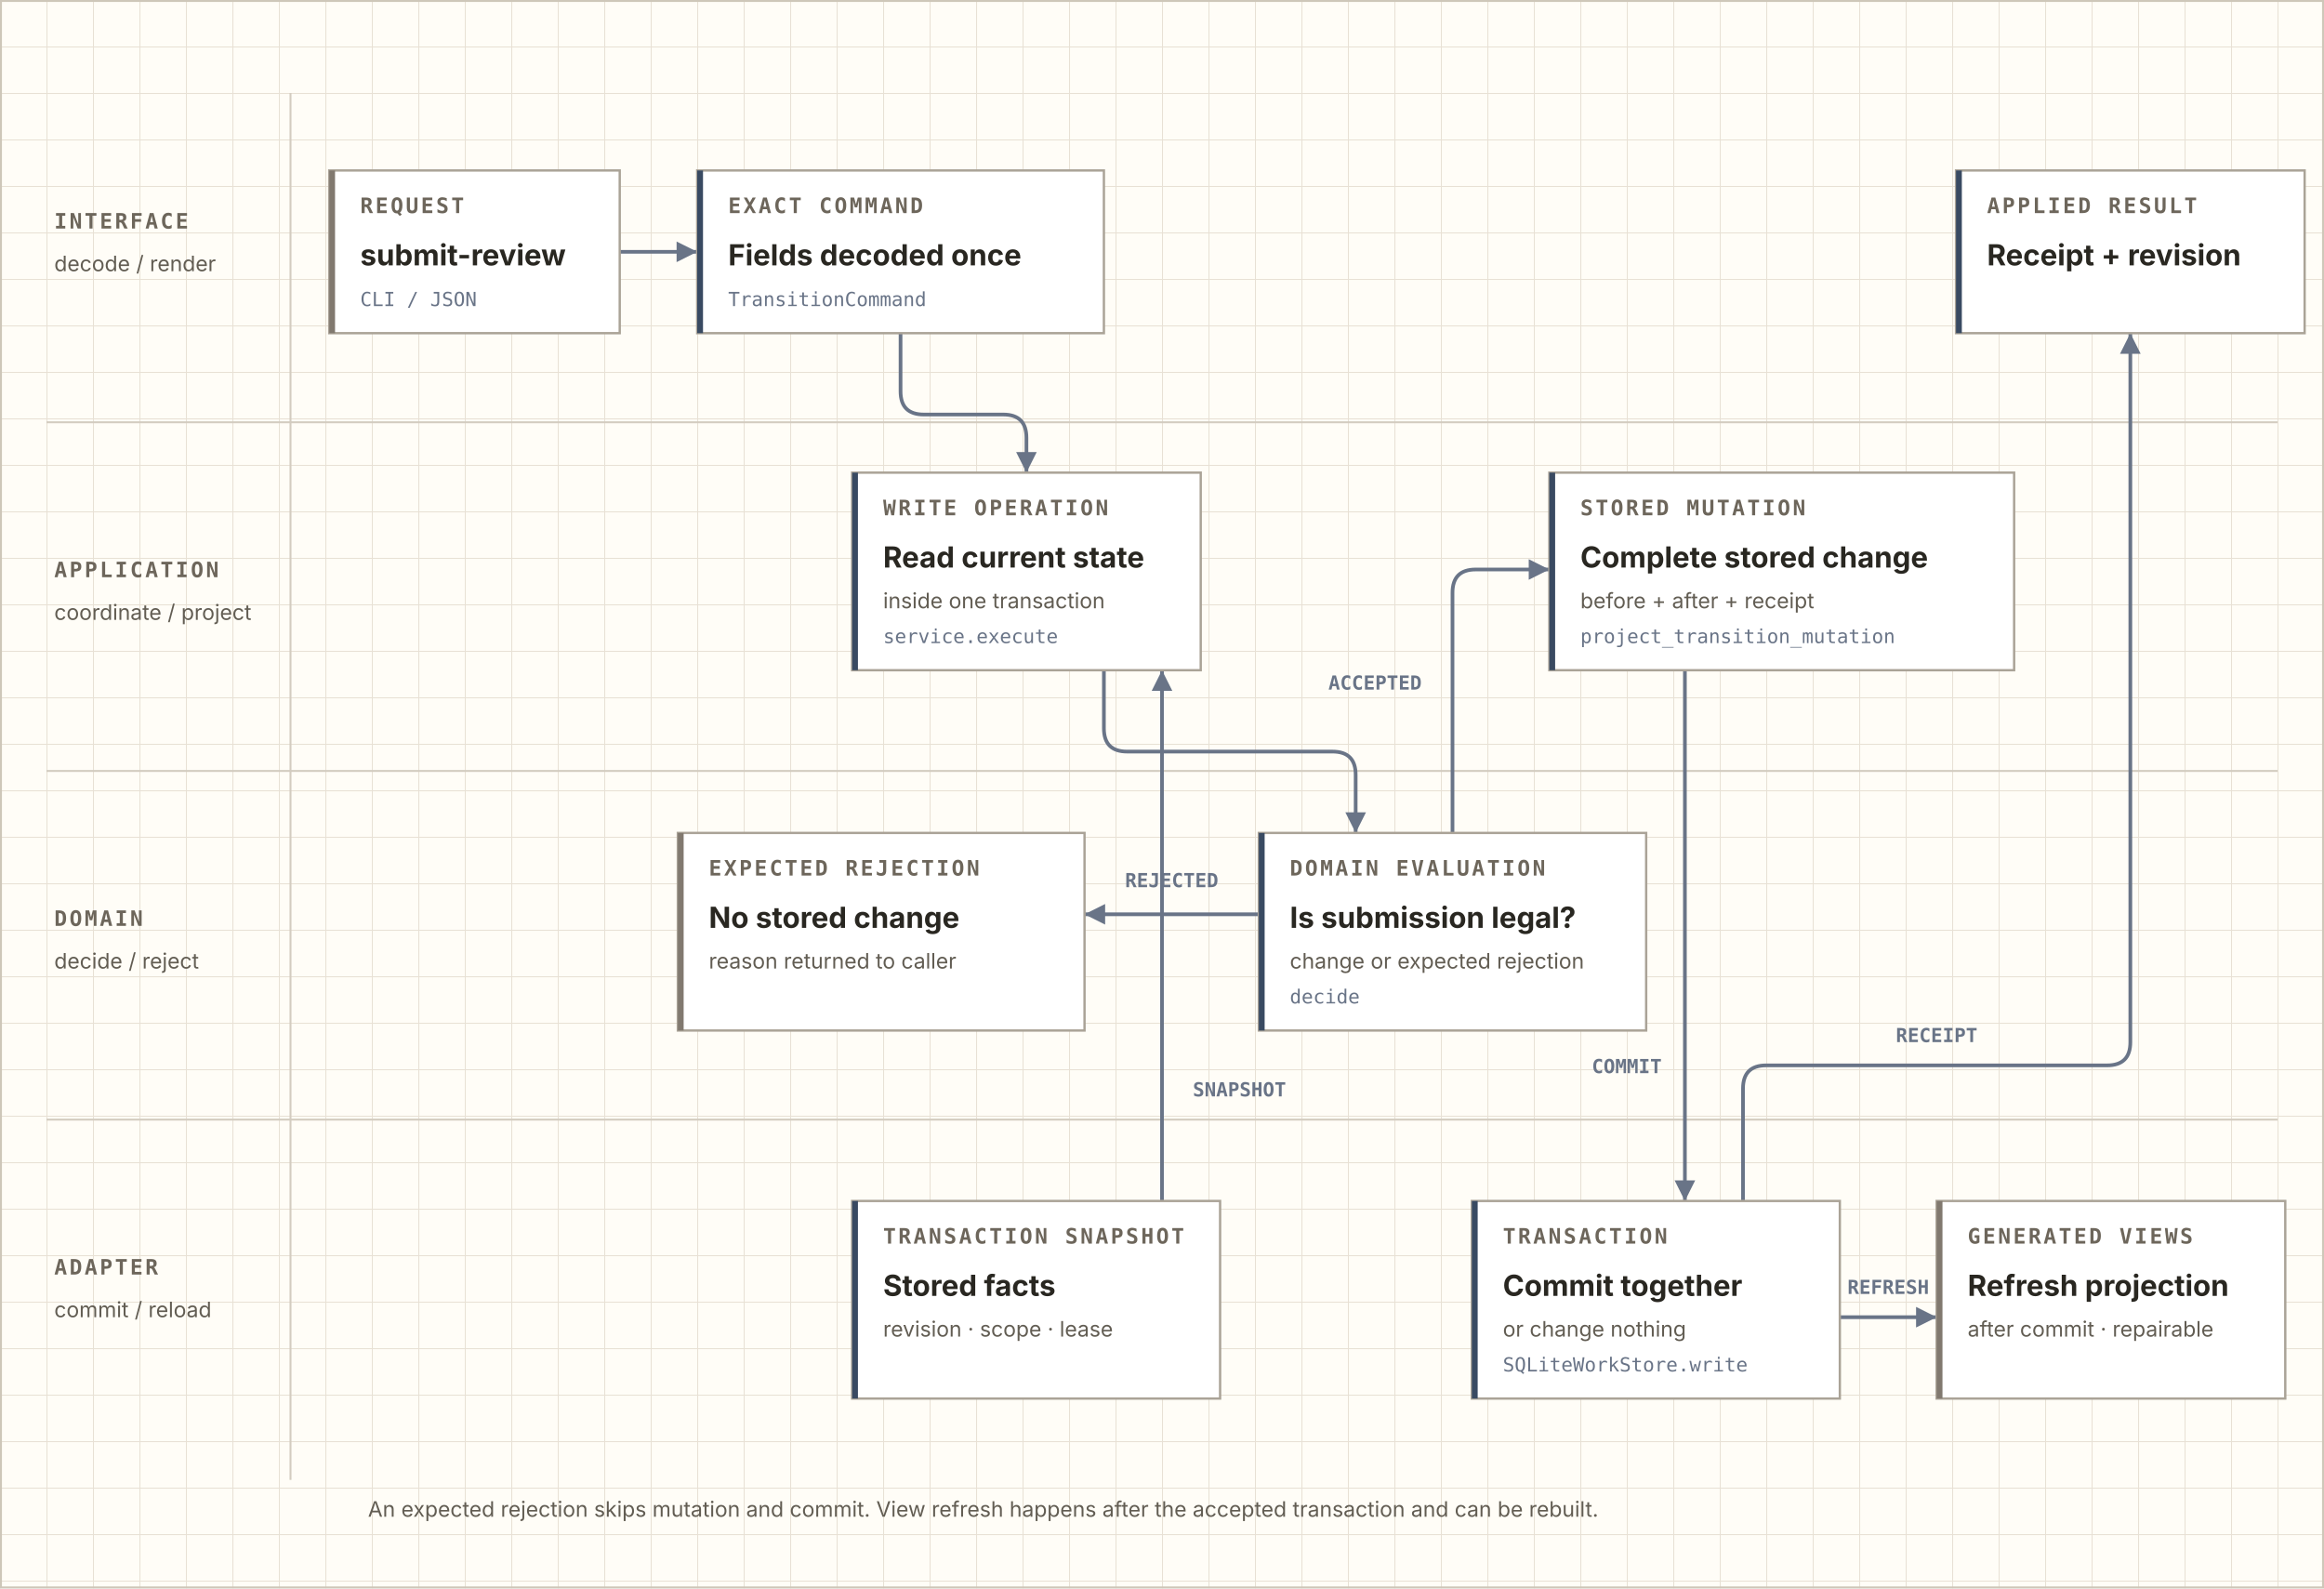
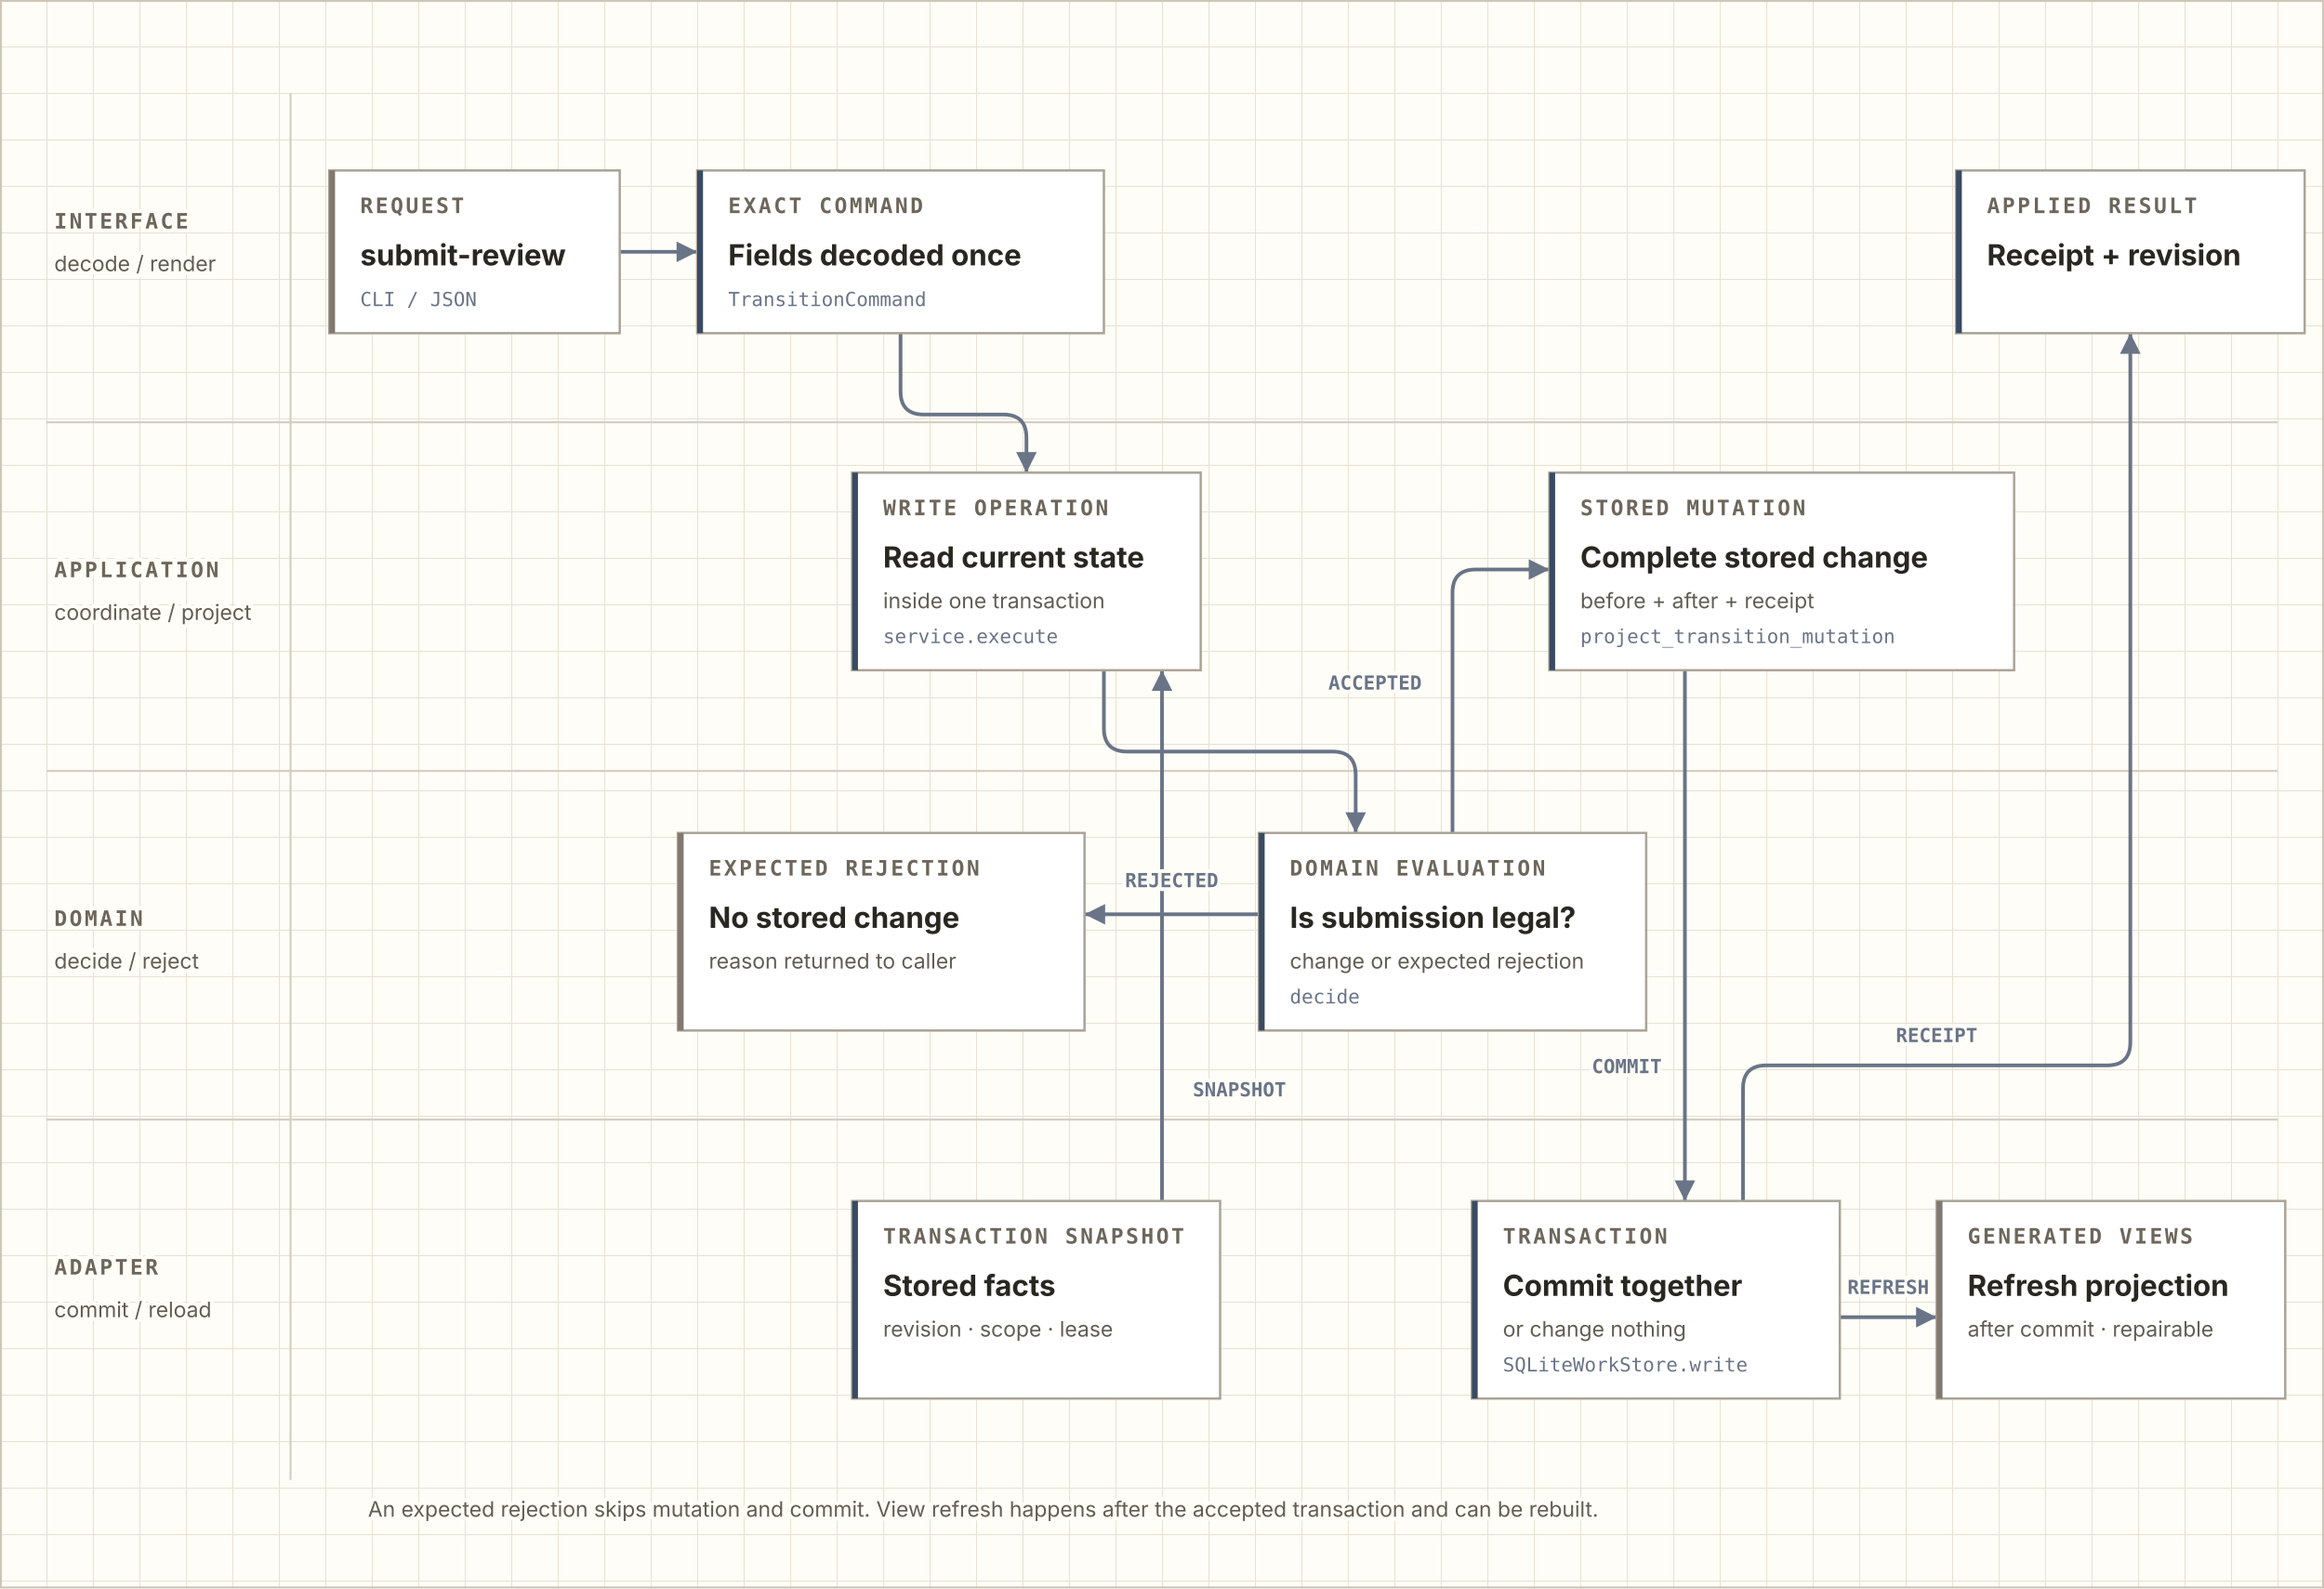
<svg xmlns="http://www.w3.org/2000/svg" role="img" aria-labelledby="title description" viewBox="0 0 1200 820">
  <defs>
    <pattern id="grid" width="24" height="24" patternUnits="userSpaceOnUse">
      <path d="M24 0H0V24" fill="none" stroke="#e8e1d5" stroke-width="1" />
    </pattern>
    <marker id="arrow" viewBox="0 0 10 10" refX="9" refY="5" markerWidth="7" markerHeight="7" orient="auto">
      <path d="M1 1L9 5L1 9Z" fill="#697487" />
    </marker>
    <style>
      text { font-family: ui-sans-serif, system-ui, -apple-system, BlinkMacSystemFont, "Segoe UI", sans-serif; fill: #292721; }
      .section-label, .box-label, .box-meta, .connector-label, .note-meta { font-family: ui-monospace, SFMono-Regular, Menlo, monospace; }
      .section-label, .box-label { font-size: 11px; font-weight: 700; letter-spacing: 0.11em; fill: #6d665b; }
      .section-subtitle { font-size: 11px; fill: #625d53; }
      .guide { stroke: #d3ccc0; stroke-width: 1; }
      .connector { fill: none; stroke: #697487; stroke-width: 1.9; stroke-linecap: round; }
      .connector-label { font-size: 10px; font-weight: 700; fill: #697487; }
      .box { fill: #fff; stroke: #aaa397; stroke-width: 1.2; }
      .box-title { font-size: 15px; font-weight: 700; }
      .box-body { font-size: 11px; fill: #625d53; }
      .box-meta { font-size: 10px; fill: #697487; }
      .note { fill: #625d53; }
      .note-meta { font-weight: 700; letter-spacing: 0.08em; fill: #6d665b; }
+       .canvas-text { paint-order: stroke fill; stroke: #fffdf7; stroke-width: 4px; stroke-linejoin: round; }
    </style>
  </defs>
  <rect width="1200" height="820" fill="#fffdf7" />
  <rect width="1200" height="820" fill="url(#grid)" />
-   <text x="28" y="118" class="section-label">INTERFACE</text>
-   <text x="28" y="140" class="section-subtitle">decode / render</text>
-   <text x="28" y="298" class="section-label">APPLICATION</text>
-   <text x="28" y="320" class="section-subtitle">coordinate / project</text>
-   <text x="28" y="478" class="section-label">DOMAIN</text>
-   <text x="28" y="500" class="section-subtitle">decide / reject</text>
-   <text x="28" y="658" class="section-label">ADAPTER</text>
-   <text x="28" y="680" class="section-subtitle">commit / reload</text>
+   <rect x="0.5" y="0.5" width="1199" height="819" fill="none" stroke="#cec7b9" />
  <line x1="150" y1="48" x2="150" y2="764" class="guide" />
  <line x1="24" y1="218" x2="1176" y2="218" class="guide" />
  <line x1="24" y1="398" x2="1176" y2="398" class="guide" />
  <line x1="24" y1="578" x2="1176" y2="578" class="guide" />
  <path d="M320 130L360 130" class="connector" marker-end="url(#arrow)" />
  <path d="M465 172L465 202Q465 214 477 214L518 214Q530 214 530 226L530 244" class="connector" marker-end="url(#arrow)" />
  <path d="M600 620L600 346" class="connector" marker-end="url(#arrow)" />
-   <text x="640" y="566" text-anchor="middle" class="connector-label">SNAPSHOT</text>
  <path d="M570 346L570 376Q570 388 582 388L688 388Q700 388 700 400L700 430" class="connector" marker-end="url(#arrow)" />
  <path d="M650 472L560 472" class="connector" marker-end="url(#arrow)" />
-   <text x="605" y="458" text-anchor="middle" class="connector-label">REJECTED</text>
  <path d="M750 430L750 306Q750 294 762 294L800 294" class="connector" marker-end="url(#arrow)" />
-   <text x="710" y="356" text-anchor="middle" class="connector-label">ACCEPTED</text>
  <path d="M870 346L870 620" class="connector" marker-end="url(#arrow)" />
-   <text x="840" y="554" text-anchor="middle" class="connector-label">COMMIT</text>
  <path d="M900 620L900 562Q900 550 912 550L1088 550Q1100 550 1100 538L1100 172" class="connector" marker-end="url(#arrow)" />
-   <text x="1000" y="538" text-anchor="middle" class="connector-label">RECEIPT</text>
  <path d="M950 680L1000 680" class="connector" marker-end="url(#arrow)" />
-   <text x="975" y="668" text-anchor="middle" class="connector-label">REFRESH</text>
  <rect x="170" y="88" width="150" height="84" class="box" />
  <rect x="170" y="88" width="3" height="84" fill="#81796f" />
+   <rect x="360" y="88" width="210" height="84" class="box" />
+   <rect x="360" y="88" width="3" height="84" fill="#394a62" />
+   <rect x="1010" y="88" width="180" height="84" class="box" />
+   <rect x="1010" y="88" width="3" height="84" fill="#394a62" />
+   <rect x="440" y="244" width="180" height="102" class="box" />
+   <rect x="440" y="244" width="3" height="102" fill="#394a62" />
+   <rect x="800" y="244" width="240" height="102" class="box" />
+   <rect x="800" y="244" width="3" height="102" fill="#394a62" />
+   <rect x="350" y="430" width="210" height="102" class="box" />
+   <rect x="350" y="430" width="3" height="102" fill="#81796f" />
+   <rect x="650" y="430" width="200" height="102" class="box" />
+   <rect x="650" y="430" width="3" height="102" fill="#394a62" />
+   <rect x="440" y="620" width="190" height="102" class="box" />
+   <rect x="440" y="620" width="3" height="102" fill="#394a62" />
+   <rect x="760" y="620" width="190" height="102" class="box" />
+   <rect x="760" y="620" width="3" height="102" fill="#394a62" />
+   <rect x="1000" y="620" width="180" height="102" class="box" />
+   <rect x="1000" y="620" width="3" height="102" fill="#81796f" />
+   <text x="28" y="118" class="section-label canvas-text">INTERFACE</text>
+   <text x="28" y="140" class="section-subtitle canvas-text">decode / render</text>
+   <text x="28" y="298" class="section-label canvas-text">APPLICATION</text>
+   <text x="28" y="320" class="section-subtitle canvas-text">coordinate / project</text>
+   <text x="28" y="478" class="section-label canvas-text">DOMAIN</text>
+   <text x="28" y="500" class="section-subtitle canvas-text">decide / reject</text>
+   <text x="28" y="658" class="section-label canvas-text">ADAPTER</text>
+   <text x="28" y="680" class="section-subtitle canvas-text">commit / reload</text>
+   <text x="640" y="566" text-anchor="middle" class="connector-label canvas-text">SNAPSHOT</text>
+   <text x="605" y="458" text-anchor="middle" class="connector-label canvas-text">REJECTED</text>
+   <text x="710" y="356" text-anchor="middle" class="connector-label canvas-text">ACCEPTED</text>
+   <text x="840" y="554" text-anchor="middle" class="connector-label canvas-text">COMMIT</text>
+   <text x="1000" y="538" text-anchor="middle" class="connector-label canvas-text">RECEIPT</text>
+   <text x="975" y="668" text-anchor="middle" class="connector-label canvas-text">REFRESH</text>
  <text x="186" y="110" class="box-label">REQUEST</text>
  <text x="186" y="137" class="box-title">submit-review</text>
  <text x="186" y="158" class="box-meta">CLI / JSON</text>
-   <rect x="360" y="88" width="210" height="84" class="box" />
-   <rect x="360" y="88" width="3" height="84" fill="#394a62" />
  <text x="376" y="110" class="box-label">EXACT COMMAND</text>
  <text x="376" y="137" class="box-title">Fields decoded once</text>
  <text x="376" y="158" class="box-meta">TransitionCommand</text>
-   <rect x="1010" y="88" width="180" height="84" class="box" />
-   <rect x="1010" y="88" width="3" height="84" fill="#394a62" />
  <text x="1026" y="110" class="box-label">APPLIED RESULT</text>
  <text x="1026" y="137" class="box-title">Receipt + revision</text>
-   <rect x="440" y="244" width="180" height="102" class="box" />
-   <rect x="440" y="244" width="3" height="102" fill="#394a62" />
  <text x="456" y="266" class="box-label">WRITE OPERATION</text>
  <text x="456" y="293" class="box-title">Read current state</text>
  <text x="456" y="314" class="box-body">inside one transaction</text>
  <text x="456" y="332" class="box-meta">service.execute</text>
-   <rect x="800" y="244" width="240" height="102" class="box" />
-   <rect x="800" y="244" width="3" height="102" fill="#394a62" />
  <text x="816" y="266" class="box-label">STORED MUTATION</text>
  <text x="816" y="293" class="box-title">Complete stored change</text>
  <text x="816" y="314" class="box-body">before + after + receipt</text>
  <text x="816" y="332" class="box-meta">project_transition_mutation</text>
-   <rect x="350" y="430" width="210" height="102" class="box" />
-   <rect x="350" y="430" width="3" height="102" fill="#81796f" />
  <text x="366" y="452" class="box-label">EXPECTED REJECTION</text>
  <text x="366" y="479" class="box-title">No stored change</text>
  <text x="366" y="500" class="box-body">reason returned to caller</text>
-   <rect x="650" y="430" width="200" height="102" class="box" />
-   <rect x="650" y="430" width="3" height="102" fill="#394a62" />
  <text x="666" y="452" class="box-label">DOMAIN EVALUATION</text>
  <text x="666" y="479" class="box-title">Is submission legal?</text>
  <text x="666" y="500" class="box-body">change or expected rejection</text>
  <text x="666" y="518" class="box-meta">decide</text>
-   <rect x="440" y="620" width="190" height="102" class="box" />
-   <rect x="440" y="620" width="3" height="102" fill="#394a62" />
  <text x="456" y="642" class="box-label">TRANSACTION SNAPSHOT</text>
  <text x="456" y="669" class="box-title">Stored facts</text>
  <text x="456" y="690" class="box-body">revision · scope · lease</text>
-   <rect x="760" y="620" width="190" height="102" class="box" />
-   <rect x="760" y="620" width="3" height="102" fill="#394a62" />
  <text x="776" y="642" class="box-label">TRANSACTION</text>
  <text x="776" y="669" class="box-title">Commit together</text>
  <text x="776" y="690" class="box-body">or change nothing</text>
  <text x="776" y="708" class="box-meta">SQLiteWorkStore.write</text>
-   <rect x="1000" y="620" width="180" height="102" class="box" />
-   <rect x="1000" y="620" width="3" height="102" fill="#81796f" />
  <text x="1016" y="642" class="box-label">GENERATED VIEWS</text>
  <text x="1016" y="669" class="box-title">Refresh projection</text>
  <text x="1016" y="690" class="box-body">after commit · repairable</text>
-   <text x="190" y="783" text-anchor="start" font-size="11" class="note">An expected rejection skips mutation and commit. View refresh happens after the accepted transaction and can be rebuilt.</text>
-   <rect x="0.5" y="0.5" width="1199" height="819" fill="none" stroke="#cec7b9" />
+   <text x="190" y="783" text-anchor="start" font-size="11" class="note canvas-text">An expected rejection skips mutation and commit. View refresh happens after the accepted transaction and can be rebuilt.</text>
</svg>
